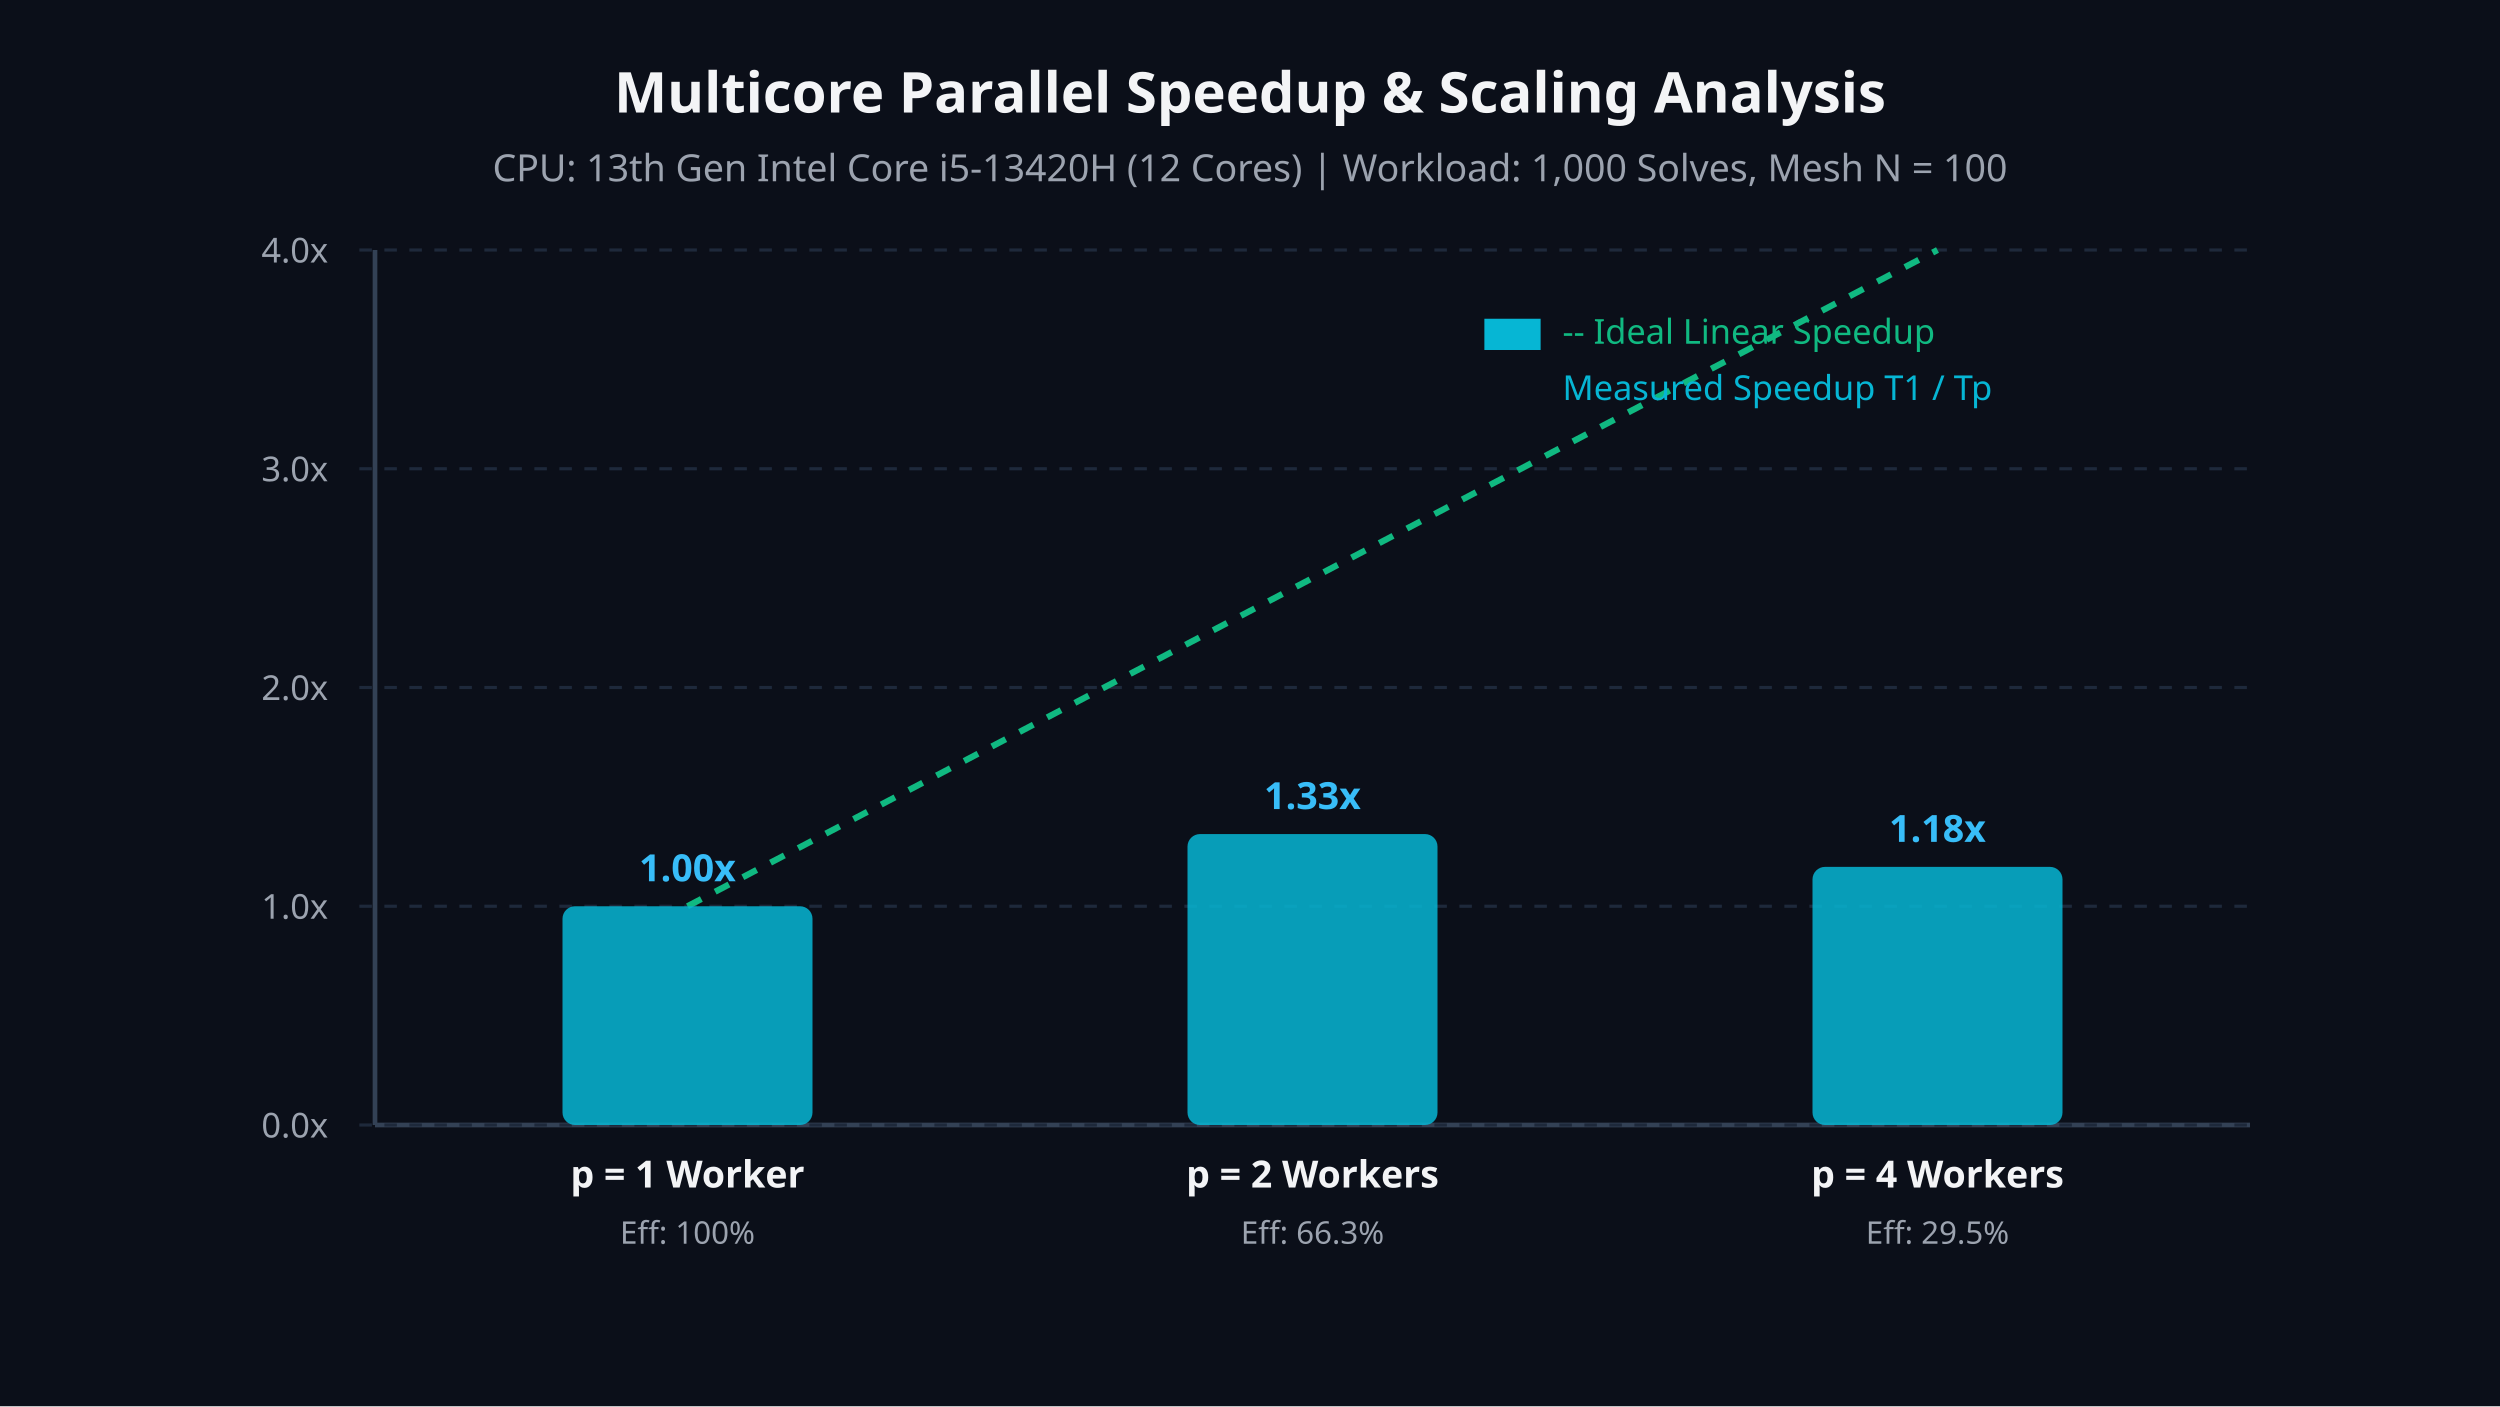
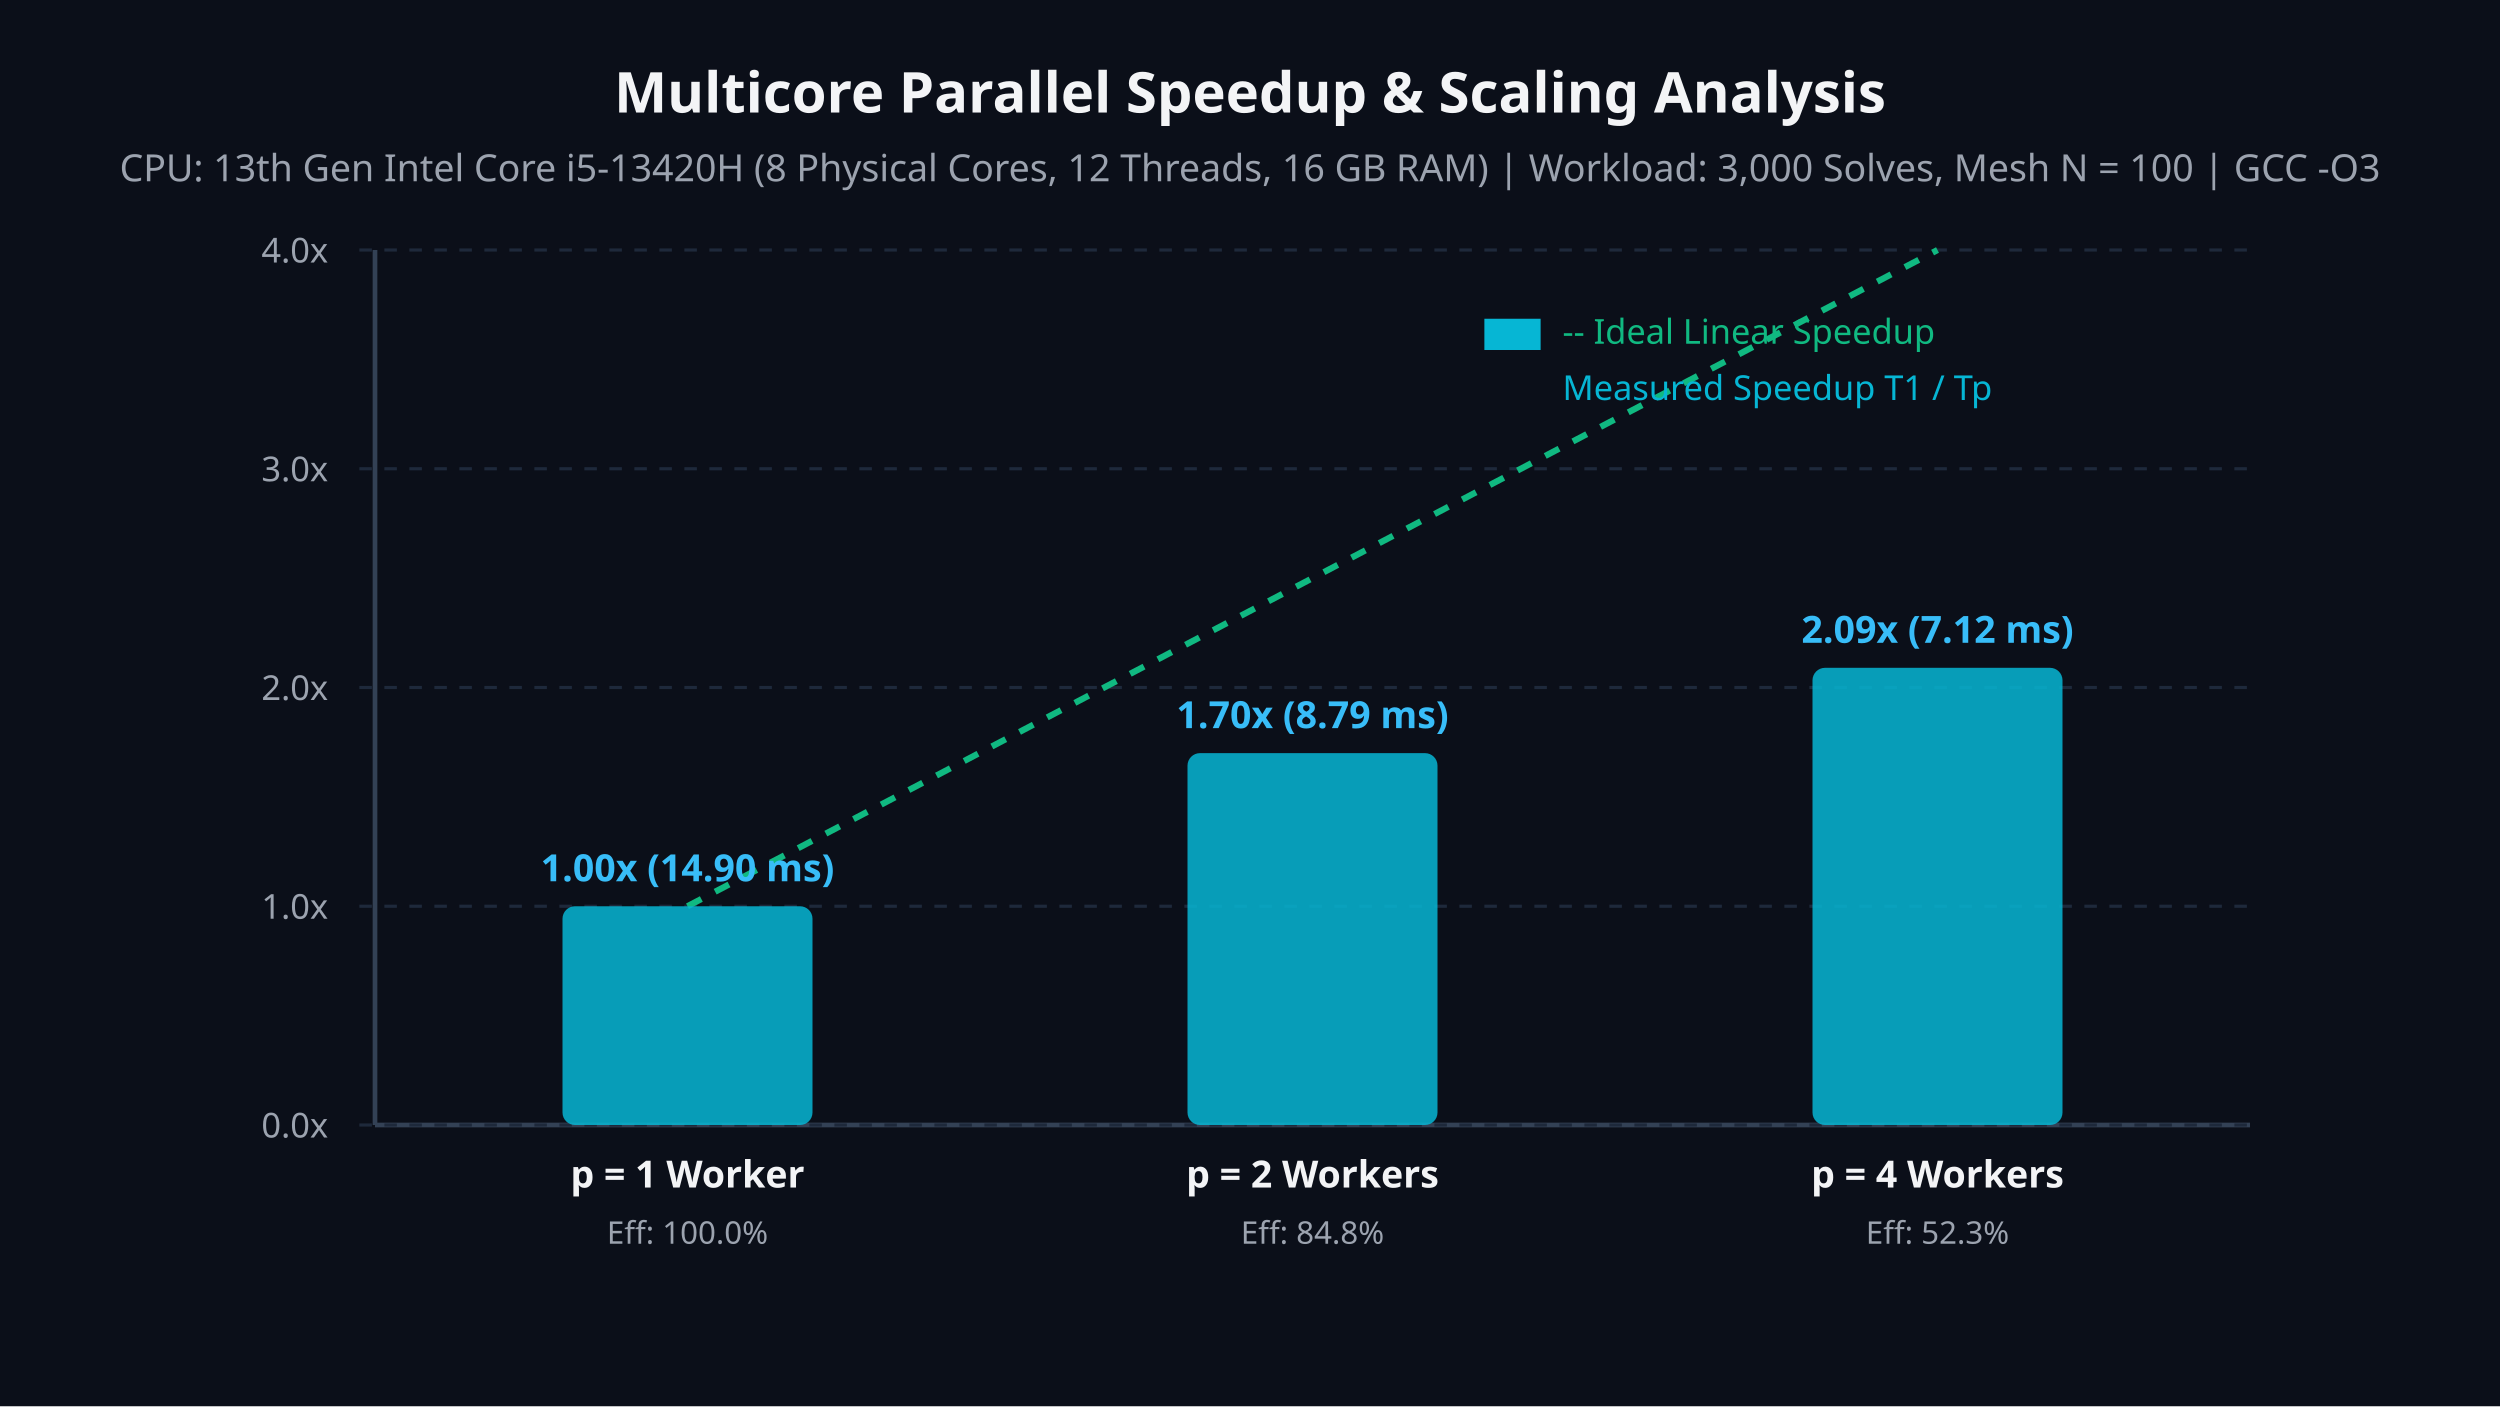
<svg xmlns="http://www.w3.org/2000/svg" viewBox="0 0 800 450" width="800" height="450">
  <rect width="100%" height="100%" fill="#0b0f19" />
  <text x="400" y="36" fill="#f3f4f6" font-family="system-ui, sans-serif" font-size="18" font-weight="bold" text-anchor="middle">Multicore Parallel Speedup &amp; Scaling Analysis</text>
-   <text x="400" y="58" fill="#9ca3af" font-family="system-ui, sans-serif" font-size="12" text-anchor="middle">CPU: 13th Gen Intel Core i5-13420H (12 Cores) | Workload: 1,000 Solves, Mesh N = 100</text>
+   <text x="400" y="58" fill="#9ca3af" font-family="system-ui, sans-serif" font-size="12" text-anchor="middle">CPU: 13th Gen Intel Core i5-13420H (8 Physical Cores, 12 Threads, 16 GB RAM) | Workload: 3,000 Solves, Mesh N = 100 | GCC -O3</text>
  <line x1="120" y1="360" x2="720" y2="360" stroke="#334155" stroke-width="1.5" />
  <line x1="120" y1="80" x2="120" y2="360" stroke="#334155" stroke-width="1.5" />
  <line x1="115" y1="360" x2="720" y2="360" stroke="#1e293b" stroke-dasharray="4,4" />
  <text x="105" y="364" fill="#9ca3af" font-family="system-ui, sans-serif" font-size="11" text-anchor="end">0.0x</text>
  <line x1="115" y1="290" x2="720" y2="290" stroke="#1e293b" stroke-dasharray="4,4" />
  <text x="105" y="294" fill="#9ca3af" font-family="system-ui, sans-serif" font-size="11" text-anchor="end">1.0x</text>
  <line x1="115" y1="220" x2="720" y2="220" stroke="#1e293b" stroke-dasharray="4,4" />
  <text x="105" y="224" fill="#9ca3af" font-family="system-ui, sans-serif" font-size="11" text-anchor="end">2.0x</text>
  <line x1="115" y1="150" x2="720" y2="150" stroke="#1e293b" stroke-dasharray="4,4" />
  <text x="105" y="154" fill="#9ca3af" font-family="system-ui, sans-serif" font-size="11" text-anchor="end">3.0x</text>
  <line x1="115" y1="80" x2="720" y2="80" stroke="#1e293b" stroke-dasharray="4,4" />
  <text x="105" y="84" fill="#9ca3af" font-family="system-ui, sans-serif" font-size="11" text-anchor="end">4.0x</text>
  <line x1="220" y1="290" x2="620" y2="80" stroke="#10b981" stroke-width="2" stroke-dasharray="5,5" />
  <rect x="180" y="290" width="80" height="70" fill="#06b6d4" rx="4" opacity="0.85" />
-   <text x="220" y="282" fill="#38bdf8" font-family="system-ui, sans-serif" font-size="12" font-weight="bold" text-anchor="middle">1.00x</text>
+   <text x="220" y="282" fill="#38bdf8" font-family="system-ui, sans-serif" font-size="12" font-weight="bold" text-anchor="middle">1.00x (14.90 ms)</text>
  <text x="220" y="380" fill="#f3f4f6" font-family="system-ui, sans-serif" font-size="12" font-weight="600" text-anchor="middle">p = 1 Worker</text>
-   <text x="220" y="398" fill="#9ca3af" font-family="system-ui, sans-serif" font-size="10" text-anchor="middle">Eff: 100%</text>
-   <rect x="380" y="266.9" width="80" height="93.1" fill="#06b6d4" rx="4" opacity="0.85" />
-   <text x="420" y="258.9" fill="#38bdf8" font-family="system-ui, sans-serif" font-size="12" font-weight="bold" text-anchor="middle">1.33x</text>
+   <text x="220" y="398" fill="#9ca3af" font-family="system-ui, sans-serif" font-size="10" text-anchor="middle">Eff: 100.0%</text>
+   <rect x="380" y="241" width="80" height="119" fill="#06b6d4" rx="4" opacity="0.85" />
+   <text x="420" y="233" fill="#38bdf8" font-family="system-ui, sans-serif" font-size="12" font-weight="bold" text-anchor="middle">1.70x (8.79 ms)</text>
  <text x="420" y="380" fill="#f3f4f6" font-family="system-ui, sans-serif" font-size="12" font-weight="600" text-anchor="middle">p = 2 Workers</text>
-   <text x="420" y="398" fill="#9ca3af" font-family="system-ui, sans-serif" font-size="10" text-anchor="middle">Eff: 66.3%</text>
-   <rect x="580" y="277.4" width="80" height="82.6" fill="#06b6d4" rx="4" opacity="0.85" />
-   <text x="620" y="269.4" fill="#38bdf8" font-family="system-ui, sans-serif" font-size="12" font-weight="bold" text-anchor="middle">1.18x</text>
+   <text x="420" y="398" fill="#9ca3af" font-family="system-ui, sans-serif" font-size="10" text-anchor="middle">Eff: 84.8%</text>
+   <rect x="580" y="213.7" width="80" height="146.3" fill="#06b6d4" rx="4" opacity="0.85" />
+   <text x="620" y="205.7" fill="#38bdf8" font-family="system-ui, sans-serif" font-size="12" font-weight="bold" text-anchor="middle">2.09x (7.12 ms)</text>
  <text x="620" y="380" fill="#f3f4f6" font-family="system-ui, sans-serif" font-size="12" font-weight="600" text-anchor="middle">p = 4 Workers</text>
-   <text x="620" y="398" fill="#9ca3af" font-family="system-ui, sans-serif" font-size="10" text-anchor="middle">Eff: 29.5%</text>
+   <text x="620" y="398" fill="#9ca3af" font-family="system-ui, sans-serif" font-size="10" text-anchor="middle">Eff: 52.3%</text>
  <text x="500" y="110" fill="#10b981" font-family="system-ui, sans-serif" font-size="11">-- Ideal Linear Speedup</text>
  <rect x="475" y="102" width="18" height="10" fill="#06b6d4" />
  <text x="500" y="128" fill="#06b6d4" font-family="system-ui, sans-serif" font-size="11">Measured Speedup T1 / Tp</text>
</svg>
